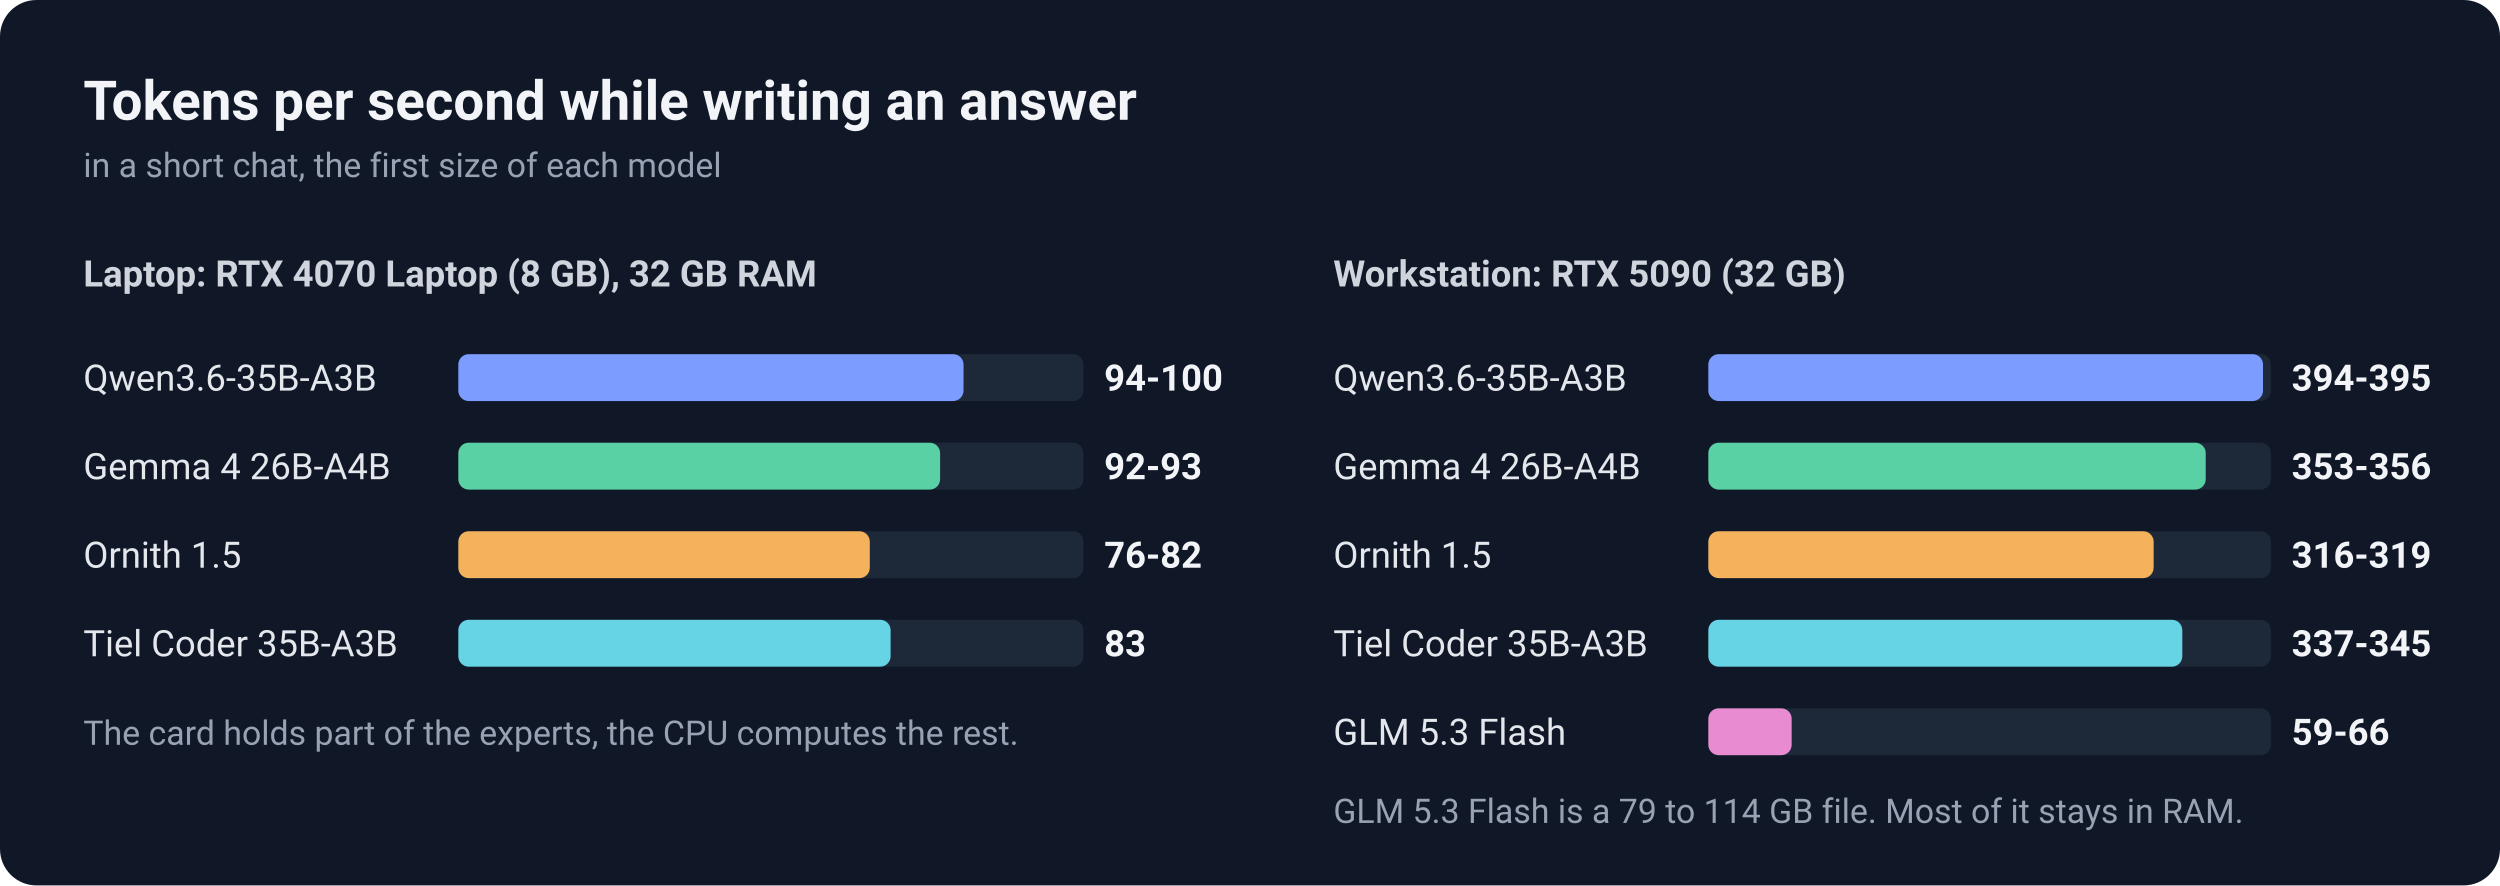
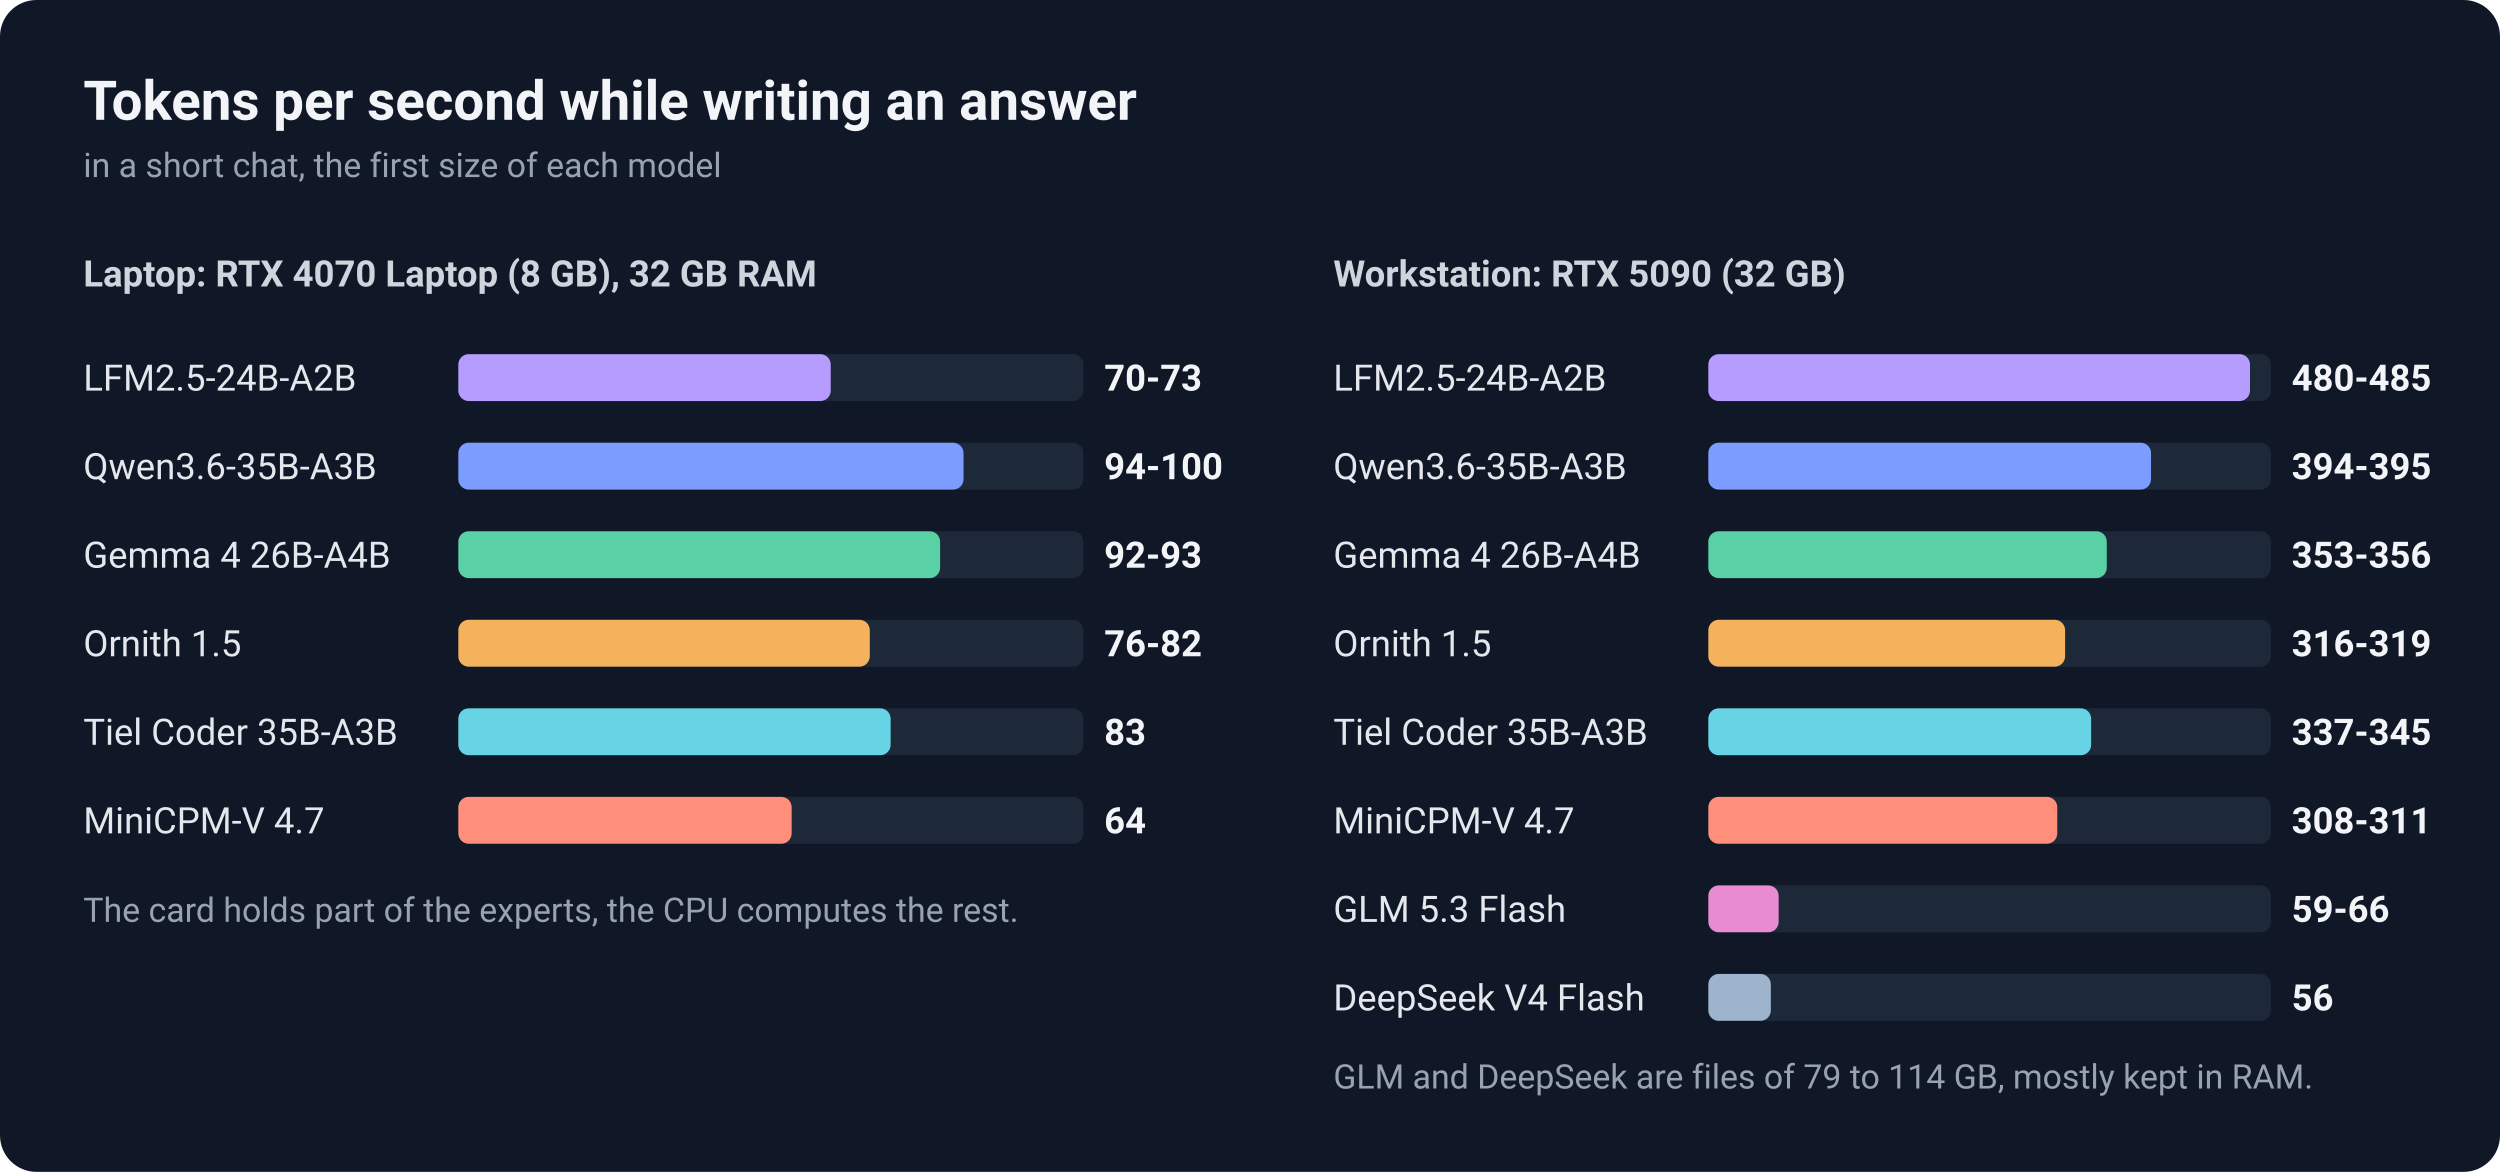
- <svg xmlns="http://www.w3.org/2000/svg" viewBox="0 0 960 340" width="960" height="340" role="img" aria-label="Writing speed in tokens per second. Laptop with an 8 GB card: Qwen3.6-35B-A3B 94 to 100, Gemma 4 26B-A4B 92 to 93, Ornith 1.5 76 to 82, Tiel Coder 35B-A3B 83. Workstation with a 32 GB card: Qwen3.6-35B-A3B 385 to 393, Gemma 4 26B-A4B 326 to 349, Ornith 1.5 303 to 315, Tiel Coder 35B-A3B 308 to 312, GLM 5.3 Flash 59 to 66.">
+ <svg xmlns="http://www.w3.org/2000/svg" viewBox="0 0 960 450" width="960" height="450" role="img" aria-label="Writing speed in tokens per second. Laptop with an 8 GB card: LFM2.5-24B-A2B 70 to 73, Qwen3.6-35B-A3B 94 to 100, Gemma 4 26B-A4B 92 to 93, Ornith 1.5 76 to 82, Tiel Coder 35B-A3B 83, MiniCPM-V 4.7 64. Workstation with a 32 GB card: LFM2.5-24B-A2B 480 to 485, Qwen3.6-35B-A3B 394 to 395, Gemma 4 26B-A4B 353 to 356, Ornith 1.5 316 to 319, Tiel Coder 35B-A3B 337 to 345, MiniCPM-V 4.7 308 to 311, GLM 5.3 Flash 59 to 66, DeepSeek V4 Flash 56.">
  <style>
text{font-family:system-ui,-apple-system,"Segoe UI",Roboto,"Helvetica Neue",Arial,sans-serif}
.h{font-size:21px;font-weight:700;fill:#f2f4f7}
.s{font-size:13px;fill:#98a2b3}
.p{font-size:14px;font-weight:600;fill:#d0d5dd}
.m{font-size:14px;fill:#e4e7ec}
.v{font-size:14px;font-weight:700;fill:#f2f4f7}
.t{fill:#1d2939}
</style>
-   <rect width="960" height="340" rx="14" fill="#101828" />
+   <rect width="960" height="450" rx="14" fill="#101828" />
  <text x="32" y="46" class="h">Tokens per second while writing an answer</text>
  <text x="32" y="68" class="s">in a short chat, the first size of each model</text>
  <text x="32" y="110" class="p">Laptop: RTX 4070 Laptop (8 GB), 32 GB RAM</text>
-   <text x="32" y="150" class="m">Qwen3.6-35B-A3B</text>
+   <text x="32" y="150" class="m">LFM2.5-24B-A2B</text>
  <rect x="176" y="136" width="240" height="18" rx="4" class="t" />
-   <rect x="176" y="136" width="194" height="18" rx="4" fill="#7c9cff" />
-   <text x="424" y="150" class="v">94-100</text>
-   <text x="32" y="184" class="m">Gemma 4 26B-A4B</text>
+   <rect x="176" y="136" width="143" height="18" rx="4" fill="#b79cff" />
+   <text x="424" y="150" class="v">70-73</text>
+   <text x="32" y="184" class="m">Qwen3.6-35B-A3B</text>
  <rect x="176" y="170" width="240" height="18" rx="4" class="t" />
-   <rect x="176" y="170" width="185" height="18" rx="4" fill="#5ad1a4" />
-   <text x="424" y="184" class="v">92-93</text>
-   <text x="32" y="218" class="m">Ornith 1.5</text>
+   <rect x="176" y="170" width="194" height="18" rx="4" fill="#7c9cff" />
+   <text x="424" y="184" class="v">94-100</text>
+   <text x="32" y="218" class="m">Gemma 4 26B-A4B</text>
  <rect x="176" y="204" width="240" height="18" rx="4" class="t" />
-   <rect x="176" y="204" width="158" height="18" rx="4" fill="#f5b25c" />
-   <text x="424" y="218" class="v">76-82</text>
-   <text x="32" y="252" class="m">Tiel Coder 35B-A3B</text>
+   <rect x="176" y="204" width="185" height="18" rx="4" fill="#5ad1a4" />
+   <text x="424" y="218" class="v">92-93</text>
+   <text x="32" y="252" class="m">Ornith 1.5</text>
  <rect x="176" y="238" width="240" height="18" rx="4" class="t" />
-   <rect x="176" y="238" width="166" height="18" rx="4" fill="#67d4e6" />
-   <text x="424" y="252" class="v">83</text>
-   <text x="32" y="286" class="s">The card holds part of the experts, the CPU computes the rest.</text>
+   <rect x="176" y="238" width="158" height="18" rx="4" fill="#f5b25c" />
+   <text x="424" y="252" class="v">76-82</text>
+   <text x="32" y="286" class="m">Tiel Coder 35B-A3B</text>
+   <rect x="176" y="272" width="240" height="18" rx="4" class="t" />
+   <rect x="176" y="272" width="166" height="18" rx="4" fill="#67d4e6" />
+   <text x="424" y="286" class="v">83</text>
+   <text x="32" y="320" class="m">MiniCPM-V 4.7</text>
+   <rect x="176" y="306" width="240" height="18" rx="4" class="t" />
+   <rect x="176" y="306" width="128" height="18" rx="4" fill="#ff8f7a" />
+   <text x="424" y="320" class="v">64</text>
+   <text x="32" y="354" class="s">The card holds part of the experts, the CPU computes the rest.</text>
  <text x="512" y="110" class="p">Workstation: RTX 5090 (32 GB)</text>
-   <text x="512" y="150" class="m">Qwen3.6-35B-A3B</text>
+   <text x="512" y="150" class="m">LFM2.5-24B-A2B</text>
  <rect x="656" y="136" width="216" height="18" rx="4" class="t" />
-   <rect x="656" y="136" width="213" height="18" rx="4" fill="#7c9cff" />
-   <text x="880" y="150" class="v">394-395</text>
-   <text x="512" y="184" class="m">Gemma 4 26B-A4B</text>
+   <rect x="656" y="136" width="208" height="18" rx="4" fill="#b79cff" />
+   <text x="880" y="150" class="v">480-485</text>
+   <text x="512" y="184" class="m">Qwen3.6-35B-A3B</text>
  <rect x="656" y="170" width="216" height="18" rx="4" class="t" />
-   <rect x="656" y="170" width="191" height="18" rx="4" fill="#5ad1a4" />
-   <text x="880" y="184" class="v">353-356</text>
-   <text x="512" y="218" class="m">Ornith 1.5</text>
+   <rect x="656" y="170" width="170" height="18" rx="4" fill="#7c9cff" />
+   <text x="880" y="184" class="v">394-395</text>
+   <text x="512" y="218" class="m">Gemma 4 26B-A4B</text>
  <rect x="656" y="204" width="216" height="18" rx="4" class="t" />
-   <rect x="656" y="204" width="171" height="18" rx="4" fill="#f5b25c" />
-   <text x="880" y="218" class="v">316-319</text>
-   <text x="512" y="252" class="m">Tiel Coder 35B-A3B</text>
+   <rect x="656" y="204" width="153" height="18" rx="4" fill="#5ad1a4" />
+   <text x="880" y="218" class="v">353-356</text>
+   <text x="512" y="252" class="m">Ornith 1.5</text>
  <rect x="656" y="238" width="216" height="18" rx="4" class="t" />
-   <rect x="656" y="238" width="182" height="18" rx="4" fill="#67d4e6" />
-   <text x="880" y="252" class="v">337-345</text>
-   <text x="512" y="286" class="m">GLM 5.3 Flash</text>
+   <rect x="656" y="238" width="137" height="18" rx="4" fill="#f5b25c" />
+   <text x="880" y="252" class="v">316-319</text>
+   <text x="512" y="286" class="m">Tiel Coder 35B-A3B</text>
  <rect x="656" y="272" width="216" height="18" rx="4" class="t" />
-   <rect x="656" y="272" width="32" height="18" rx="4" fill="#e88bd0" />
-   <text x="880" y="286" class="v">59-66</text>
-   <text x="512" y="316" class="s">GLM 5.3 Flash is a 79 to 114 GB file. Most of it stays in RAM.</text>
+   <rect x="656" y="272" width="147" height="18" rx="4" fill="#67d4e6" />
+   <text x="880" y="286" class="v">337-345</text>
+   <text x="512" y="320" class="m">MiniCPM-V 4.7</text>
+   <rect x="656" y="306" width="216" height="18" rx="4" class="t" />
+   <rect x="656" y="306" width="134" height="18" rx="4" fill="#ff8f7a" />
+   <text x="880" y="320" class="v">308-311</text>
+   <text x="512" y="354" class="m">GLM 5.3 Flash</text>
+   <rect x="656" y="340" width="216" height="18" rx="4" class="t" />
+   <rect x="656" y="340" width="27" height="18" rx="4" fill="#e88bd0" />
+   <text x="880" y="354" class="v">59-66</text>
+   <text x="512" y="388" class="m">DeepSeek V4 Flash</text>
+   <rect x="656" y="374" width="216" height="18" rx="4" class="t" />
+   <rect x="656" y="374" width="24" height="18" rx="4" fill="#9db4cc" />
+   <text x="880" y="388" class="v">56</text>
+   <text x="512" y="418" class="s">GLM and DeepSeek are files of 79 to 114 GB, mostly kept in RAM.</text>
</svg>
